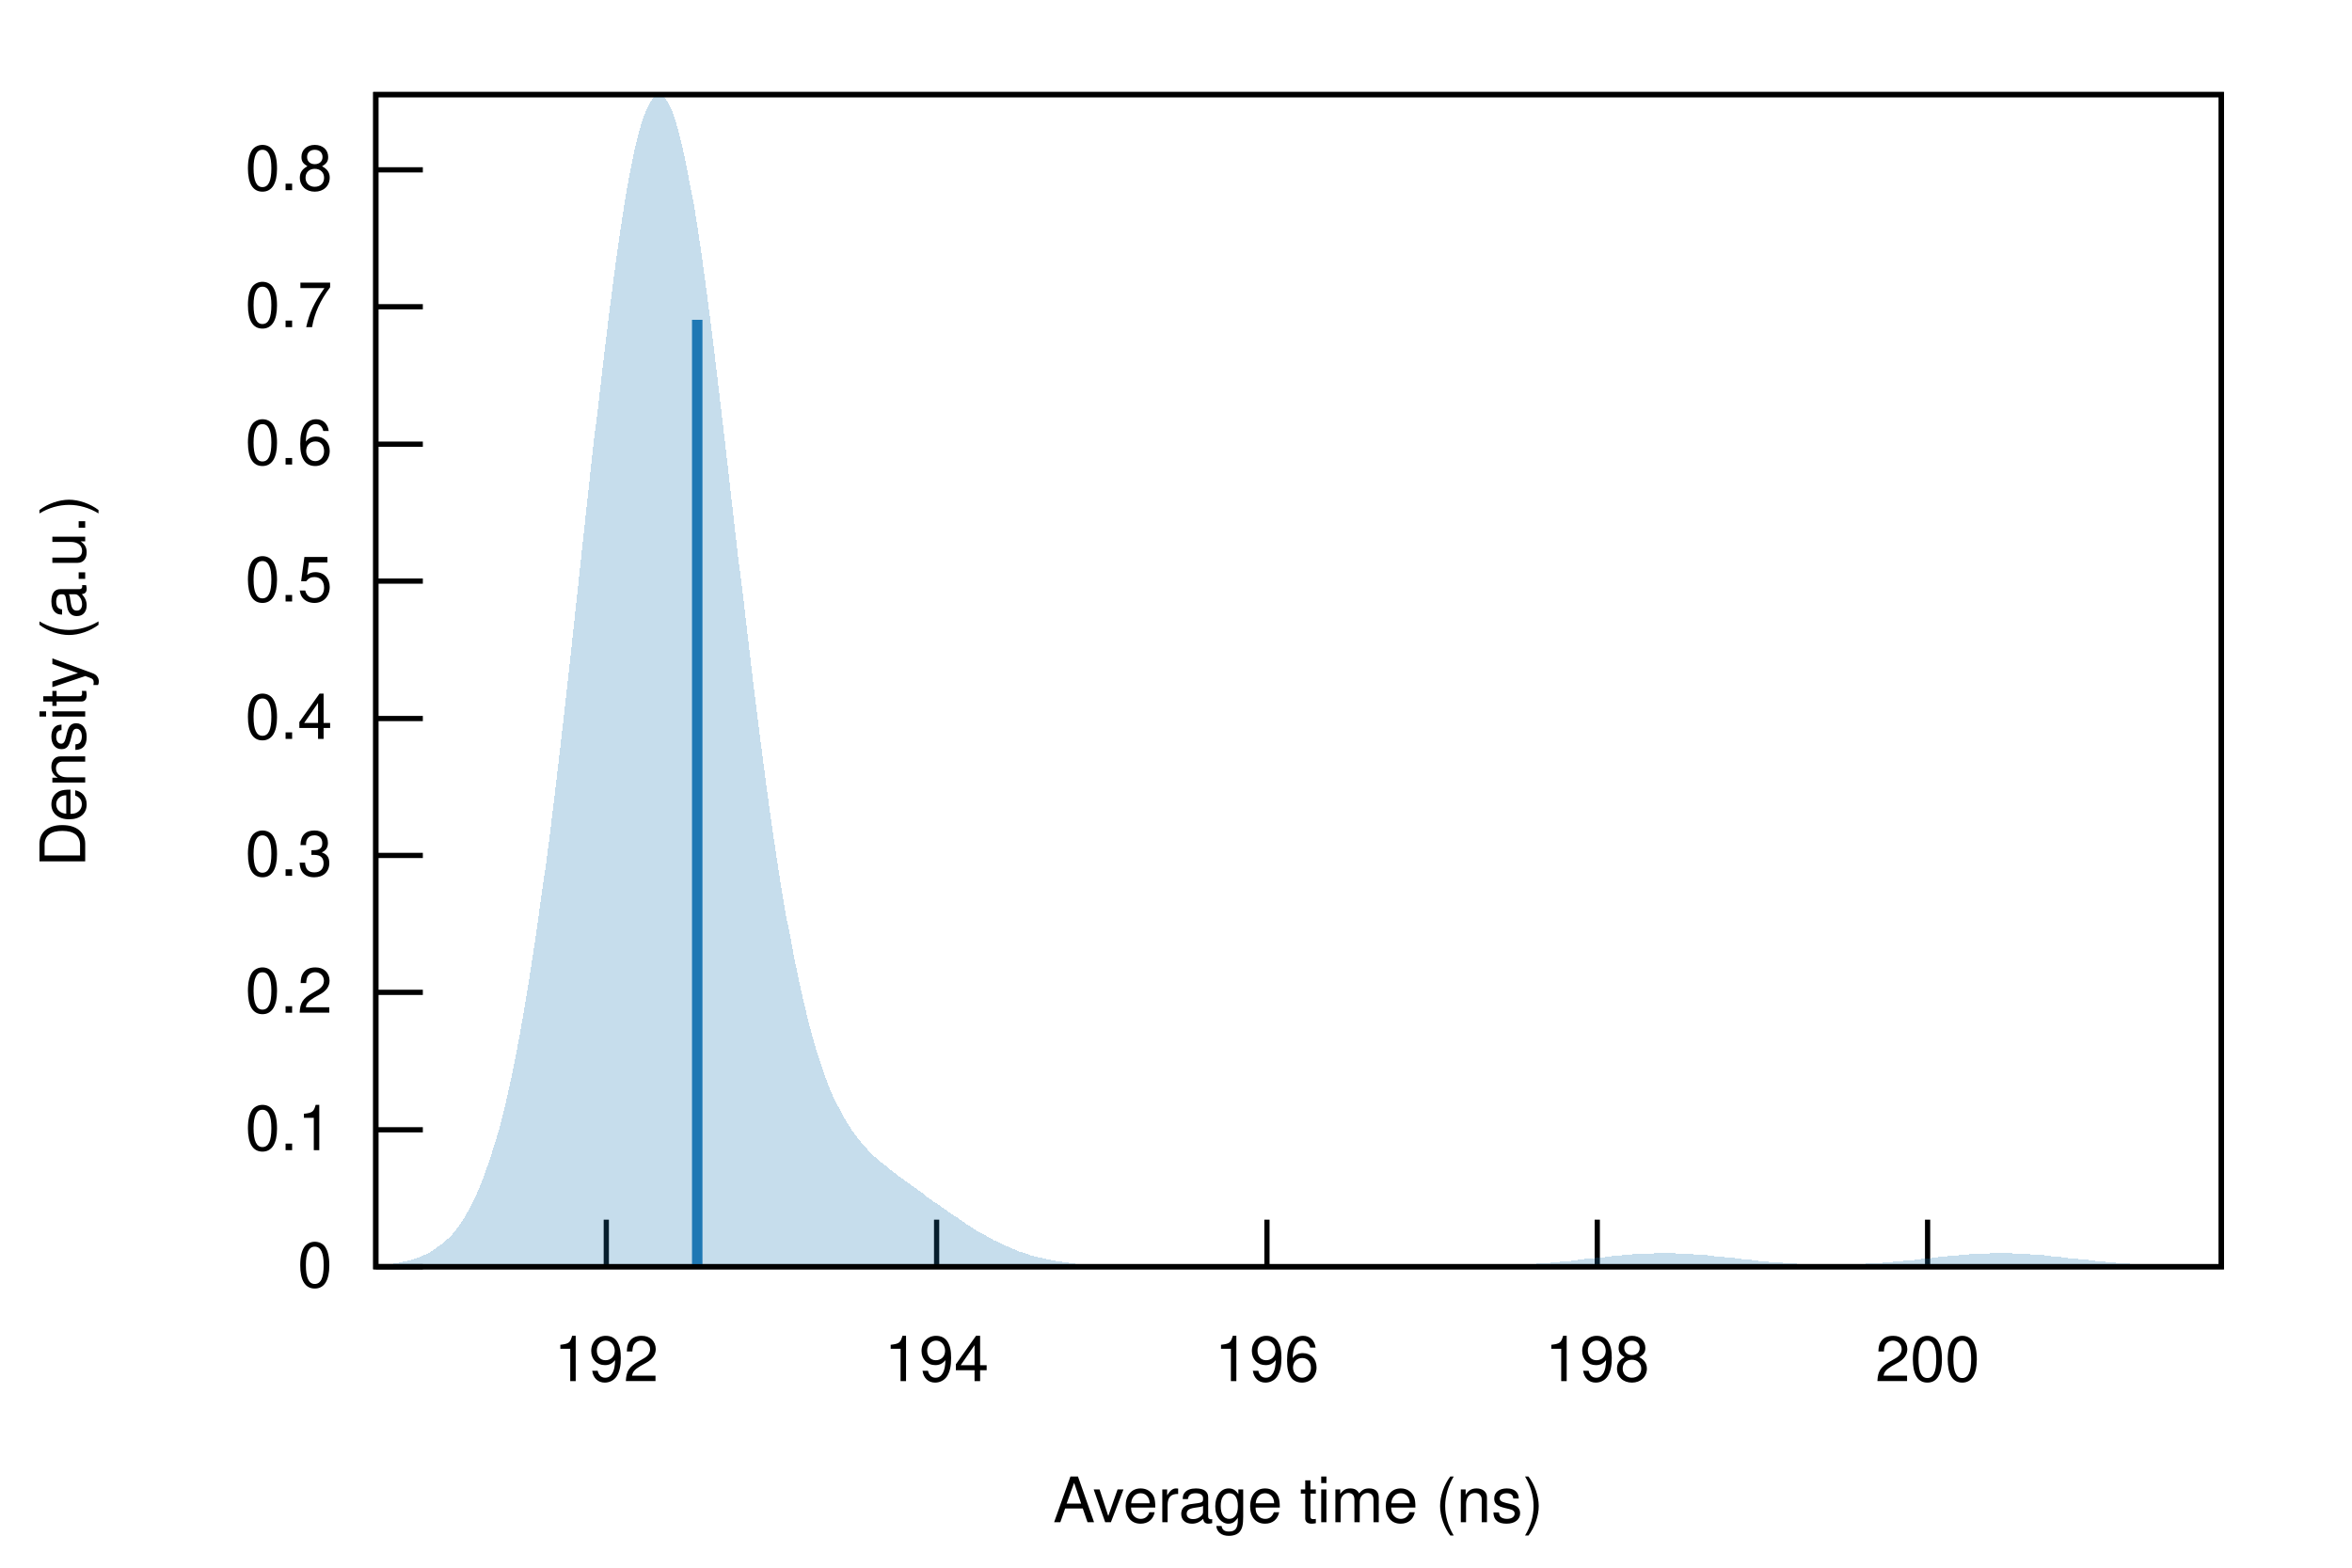
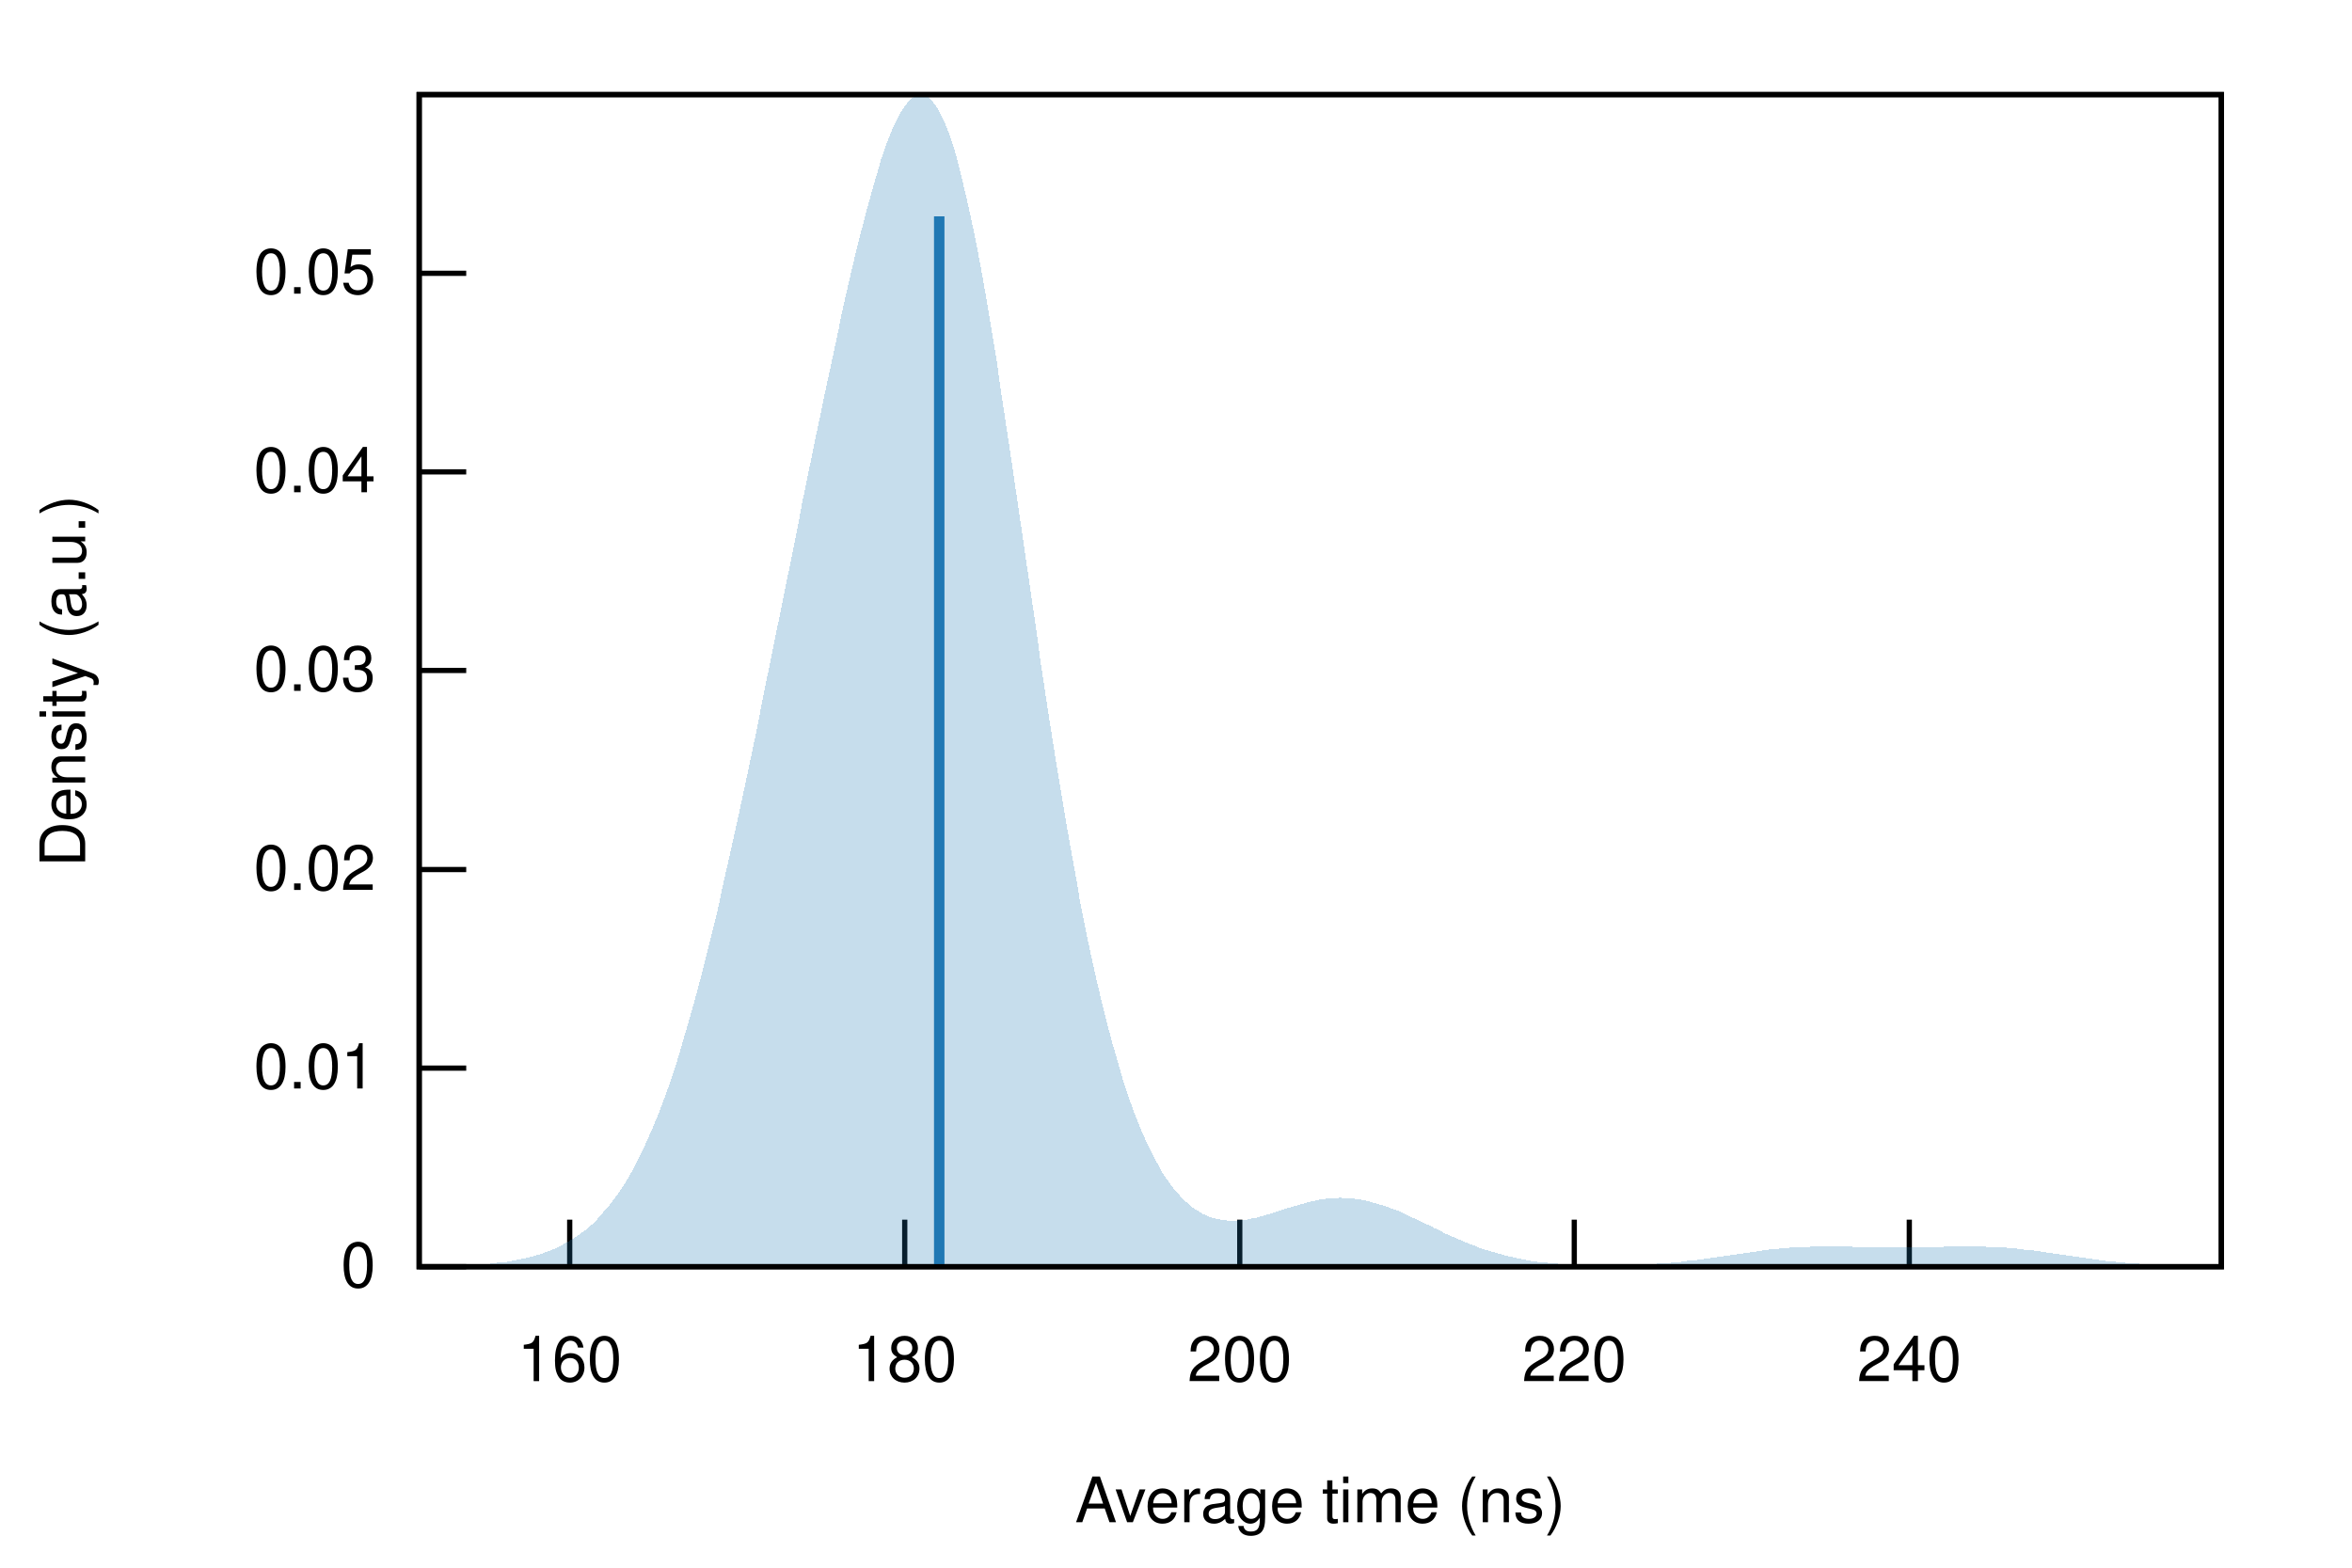
<svg xmlns="http://www.w3.org/2000/svg" xmlns:xlink="http://www.w3.org/1999/xlink" viewBox="0 0 450 300">
  <g id="gnuplot_canvas">
    <rect x="0" y="0" width="450" height="300" fill="none" />
    <defs>
      <circle id="gpDot" r="0.5" stroke-width="0.5" />
      <path id="gpPt0" stroke-width="0.222" stroke="currentColor" d="M-1,0 h2 M0,-1 v2" />
      <path id="gpPt1" stroke-width="0.222" stroke="currentColor" d="M-1,-1 L1,1 M1,-1 L-1,1" />
      <path id="gpPt2" stroke-width="0.222" stroke="currentColor" d="M-1,0 L1,0 M0,-1 L0,1 M-1,-1 L1,1 M-1,1 L1,-1" />
      <rect id="gpPt3" stroke-width="0.222" stroke="currentColor" x="-1" y="-1" width="2" height="2" />
      <rect id="gpPt4" stroke-width="0.222" stroke="currentColor" fill="currentColor" x="-1" y="-1" width="2" height="2" />
      <circle id="gpPt5" stroke-width="0.222" stroke="currentColor" cx="0" cy="0" r="1" />
      <use xlink:href="#gpPt5" id="gpPt6" fill="currentColor" stroke="none" />
      <path id="gpPt7" stroke-width="0.222" stroke="currentColor" d="M0,-1.33 L-1.33,0.67 L1.33,0.67 z" />
      <use xlink:href="#gpPt7" id="gpPt8" fill="currentColor" stroke="none" />
      <use xlink:href="#gpPt7" id="gpPt9" stroke="currentColor" transform="rotate(180)" />
      <use xlink:href="#gpPt9" id="gpPt10" fill="currentColor" stroke="none" />
      <use xlink:href="#gpPt3" id="gpPt11" stroke="currentColor" transform="rotate(45)" />
      <use xlink:href="#gpPt11" id="gpPt12" fill="currentColor" stroke="none" />
      <path id="gpPt13" stroke-width="0.222" stroke="currentColor" d="M0,1.330 L1.265,0.411 L0.782,-1.067 L-0.782,-1.076 L-1.265,0.411 z" />
      <use xlink:href="#gpPt13" id="gpPt14" fill="currentColor" stroke="none" />
      <filter id="textbox" filterUnits="objectBoundingBox" x="0" y="0" height="1" width="1">
        <feFlood flood-color="white" flood-opacity="1" result="bgnd" />
        <feComposite in="SourceGraphic" in2="bgnd" operator="atop" />
      </filter>
      <filter id="greybox" filterUnits="objectBoundingBox" x="0" y="0" height="1" width="1">
        <feFlood flood-color="lightgrey" flood-opacity="1" result="grey" />
        <feComposite in="SourceGraphic" in2="grey" operator="atop" />
      </filter>
    </defs>
    <g fill="none" color="white" stroke="currentColor" stroke-width="1.00" stroke-linecap="butt" stroke-linejoin="miter">
</g>
    <g fill="none" color="black" stroke="currentColor" stroke-width="1.00" stroke-linecap="butt" stroke-linejoin="miter">
-       <path stroke="black" d="M71.9,242.4 L80.9,242.4  " />
-       <g transform="translate(63.6,246.3)" stroke="none" fill="black" font-family="Helvetica" font-size="12.00" text-anchor="end">
+       <path stroke="black" d="M80.2,242.4 L89.2,242.4  " />
+       <g transform="translate(71.9,246.3)" stroke="none" fill="black" font-family="Helvetica" font-size="12.00" text-anchor="end">
        <text>
          <tspan font-family="Helvetica"> 0</tspan>
        </text>
      </g>
    </g>
    <g fill="none" color="black" stroke="currentColor" stroke-width="1.00" stroke-linecap="butt" stroke-linejoin="miter">
-       <path stroke="black" d="M71.9,216.2 L80.9,216.2  " />
-       <g transform="translate(63.6,220.1)" stroke="none" fill="black" font-family="Helvetica" font-size="12.00" text-anchor="end">
+       <path stroke="black" d="M80.2,204.4 L89.2,204.4  " />
+       <g transform="translate(71.9,208.3)" stroke="none" fill="black" font-family="Helvetica" font-size="12.00" text-anchor="end">
        <text>
-           <tspan font-family="Helvetica"> 0.1</tspan>
+           <tspan font-family="Helvetica"> 0.01</tspan>
        </text>
      </g>
    </g>
    <g fill="none" color="black" stroke="currentColor" stroke-width="1.00" stroke-linecap="butt" stroke-linejoin="miter">
-       <path stroke="black" d="M71.9,189.9 L80.9,189.9  " />
-       <g transform="translate(63.6,193.8)" stroke="none" fill="black" font-family="Helvetica" font-size="12.00" text-anchor="end">
+       <path stroke="black" d="M80.2,166.4 L89.2,166.4  " />
+       <g transform="translate(71.9,170.3)" stroke="none" fill="black" font-family="Helvetica" font-size="12.00" text-anchor="end">
        <text>
-           <tspan font-family="Helvetica"> 0.2</tspan>
+           <tspan font-family="Helvetica"> 0.02</tspan>
        </text>
      </g>
    </g>
    <g fill="none" color="black" stroke="currentColor" stroke-width="1.00" stroke-linecap="butt" stroke-linejoin="miter">
-       <path stroke="black" d="M71.9,163.7 L80.9,163.7  " />
-       <g transform="translate(63.6,167.6)" stroke="none" fill="black" font-family="Helvetica" font-size="12.00" text-anchor="end">
+       <path stroke="black" d="M80.2,128.3 L89.2,128.3  " />
+       <g transform="translate(71.9,132.2)" stroke="none" fill="black" font-family="Helvetica" font-size="12.00" text-anchor="end">
        <text>
-           <tspan font-family="Helvetica"> 0.3</tspan>
+           <tspan font-family="Helvetica"> 0.03</tspan>
        </text>
      </g>
    </g>
    <g fill="none" color="black" stroke="currentColor" stroke-width="1.00" stroke-linecap="butt" stroke-linejoin="miter">
-       <path stroke="black" d="M71.9,137.5 L80.9,137.5  " />
-       <g transform="translate(63.6,141.4)" stroke="none" fill="black" font-family="Helvetica" font-size="12.00" text-anchor="end">
+       <path stroke="black" d="M80.2,90.3 L89.2,90.3  " />
+       <g transform="translate(71.9,94.2)" stroke="none" fill="black" font-family="Helvetica" font-size="12.00" text-anchor="end">
        <text>
-           <tspan font-family="Helvetica"> 0.4</tspan>
+           <tspan font-family="Helvetica"> 0.04</tspan>
        </text>
      </g>
    </g>
    <g fill="none" color="black" stroke="currentColor" stroke-width="1.00" stroke-linecap="butt" stroke-linejoin="miter">
-       <path stroke="black" d="M71.9,111.2 L80.9,111.2  " />
-       <g transform="translate(63.6,115.1)" stroke="none" fill="black" font-family="Helvetica" font-size="12.00" text-anchor="end">
+       <path stroke="black" d="M80.2,52.3 L89.2,52.3  " />
+       <g transform="translate(71.9,56.2)" stroke="none" fill="black" font-family="Helvetica" font-size="12.00" text-anchor="end">
        <text>
-           <tspan font-family="Helvetica"> 0.5</tspan>
+           <tspan font-family="Helvetica"> 0.05</tspan>
        </text>
      </g>
    </g>
    <g fill="none" color="black" stroke="currentColor" stroke-width="1.00" stroke-linecap="butt" stroke-linejoin="miter">
-       <path stroke="black" d="M71.9,85.0 L80.9,85.0  " />
-       <g transform="translate(63.6,88.9)" stroke="none" fill="black" font-family="Helvetica" font-size="12.00" text-anchor="end">
+       <path stroke="black" d="M109.0,242.4 L109.0,233.4  " />
+       <g transform="translate(109.0,264.3)" stroke="none" fill="black" font-family="Helvetica" font-size="12.00" text-anchor="middle">
        <text>
-           <tspan font-family="Helvetica"> 0.6</tspan>
+           <tspan font-family="Helvetica"> 160</tspan>
        </text>
      </g>
    </g>
    <g fill="none" color="black" stroke="currentColor" stroke-width="1.00" stroke-linecap="butt" stroke-linejoin="miter">
-       <path stroke="black" d="M71.9,58.7 L80.9,58.7  " />
-       <g transform="translate(63.6,62.6)" stroke="none" fill="black" font-family="Helvetica" font-size="12.00" text-anchor="end">
+       <path stroke="black" d="M173.1,242.4 L173.1,233.4  " />
+       <g transform="translate(173.1,264.3)" stroke="none" fill="black" font-family="Helvetica" font-size="12.00" text-anchor="middle">
        <text>
-           <tspan font-family="Helvetica"> 0.7</tspan>
+           <tspan font-family="Helvetica"> 180</tspan>
        </text>
      </g>
    </g>
    <g fill="none" color="black" stroke="currentColor" stroke-width="1.00" stroke-linecap="butt" stroke-linejoin="miter">
-       <path stroke="black" d="M71.9,32.5 L80.9,32.5  " />
-       <g transform="translate(63.6,36.4)" stroke="none" fill="black" font-family="Helvetica" font-size="12.00" text-anchor="end">
-         <text>
-           <tspan font-family="Helvetica"> 0.8</tspan>
-         </text>
-       </g>
-     </g>
-     <g fill="none" color="black" stroke="currentColor" stroke-width="1.00" stroke-linecap="butt" stroke-linejoin="miter">
-       <path stroke="black" d="M116.0,242.4 L116.0,233.4  " />
-       <g transform="translate(116.0,264.3)" stroke="none" fill="black" font-family="Helvetica" font-size="12.00" text-anchor="middle">
-         <text>
-           <tspan font-family="Helvetica"> 192</tspan>
-         </text>
-       </g>
-     </g>
-     <g fill="none" color="black" stroke="currentColor" stroke-width="1.00" stroke-linecap="butt" stroke-linejoin="miter">
-       <path stroke="black" d="M179.2,242.4 L179.2,233.4  " />
-       <g transform="translate(179.2,264.3)" stroke="none" fill="black" font-family="Helvetica" font-size="12.00" text-anchor="middle">
-         <text>
-           <tspan font-family="Helvetica"> 194</tspan>
-         </text>
-       </g>
-     </g>
-     <g fill="none" color="black" stroke="currentColor" stroke-width="1.00" stroke-linecap="butt" stroke-linejoin="miter">
-       <path stroke="black" d="M242.4,242.4 L242.4,233.4  " />
-       <g transform="translate(242.4,264.3)" stroke="none" fill="black" font-family="Helvetica" font-size="12.00" text-anchor="middle">
-         <text>
-           <tspan font-family="Helvetica"> 196</tspan>
-         </text>
-       </g>
-     </g>
-     <g fill="none" color="black" stroke="currentColor" stroke-width="1.00" stroke-linecap="butt" stroke-linejoin="miter">
-       <path stroke="black" d="M305.6,242.4 L305.6,233.4  " />
-       <g transform="translate(305.6,264.3)" stroke="none" fill="black" font-family="Helvetica" font-size="12.00" text-anchor="middle">
-         <text>
-           <tspan font-family="Helvetica"> 198</tspan>
-         </text>
-       </g>
-     </g>
-     <g fill="none" color="black" stroke="currentColor" stroke-width="1.00" stroke-linecap="butt" stroke-linejoin="miter">
-       <path stroke="black" d="M368.8,242.4 L368.8,233.4  " />
-       <g transform="translate(368.8,264.3)" stroke="none" fill="black" font-family="Helvetica" font-size="12.00" text-anchor="middle">
+       <path stroke="black" d="M237.2,242.4 L237.2,233.4  " />
+       <g transform="translate(237.2,264.3)" stroke="none" fill="black" font-family="Helvetica" font-size="12.00" text-anchor="middle">
        <text>
          <tspan font-family="Helvetica"> 200</tspan>
        </text>
      </g>
    </g>
    <g fill="none" color="black" stroke="currentColor" stroke-width="1.00" stroke-linecap="butt" stroke-linejoin="miter">
+       <path stroke="black" d="M301.2,242.4 L301.2,233.4  " />
+       <g transform="translate(301.2,264.3)" stroke="none" fill="black" font-family="Helvetica" font-size="12.00" text-anchor="middle">
+         <text>
+           <tspan font-family="Helvetica"> 220</tspan>
+         </text>
+       </g>
+     </g>
+     <g fill="none" color="black" stroke="currentColor" stroke-width="1.00" stroke-linecap="butt" stroke-linejoin="miter">
+       <path stroke="black" d="M365.3,242.4 L365.3,233.4  " />
+       <g transform="translate(365.3,264.3)" stroke="none" fill="black" font-family="Helvetica" font-size="12.00" text-anchor="middle">
+         <text>
+           <tspan font-family="Helvetica"> 240</tspan>
+         </text>
+       </g>
+     </g>
+     <g fill="none" color="black" stroke="currentColor" stroke-width="1.00" stroke-linecap="butt" stroke-linejoin="miter">
</g>
    <g fill="none" color="black" stroke="currentColor" stroke-width="1.00" stroke-linecap="butt" stroke-linejoin="miter">
-       <path stroke="black" d="M71.9,18.1 L71.9,242.4 L425.0,242.4 L425.0,18.1 L71.9,18.1 Z  " />
+       <path stroke="black" d="M80.2,18.1 L80.2,242.4 L425.0,242.4 L425.0,18.1 L80.2,18.1 Z  " />
    </g>
    <g fill="none" color="black" stroke="currentColor" stroke-width="1.00" stroke-linecap="butt" stroke-linejoin="miter">
      <g transform="translate(16.3,130.3) rotate(270)" stroke="none" fill="black" font-family="Helvetica" font-size="12.00" text-anchor="middle">
        <text>
          <tspan font-family="Helvetica">Density (a.u.)</tspan>
        </text>
      </g>
    </g>
    <g fill="none" color="black" stroke="currentColor" stroke-width="1.00" stroke-linecap="butt" stroke-linejoin="miter">
-       <g transform="translate(248.4,291.3)" stroke="none" fill="black" font-family="Helvetica" font-size="12.00" text-anchor="middle">
+       <g transform="translate(252.6,291.3)" stroke="none" fill="black" font-family="Helvetica" font-size="12.00" text-anchor="middle">
        <text>
          <tspan font-family="Helvetica">Average time (ns)</tspan>
        </text>
      </g>
    </g>
    <g fill="none" color="black" stroke="currentColor" stroke-width="1.00" stroke-linecap="butt" stroke-linejoin="miter">
</g>
    <g id="gnuplot_plot_1">
      <g fill="none" color="black" stroke="currentColor" stroke-width="1.00" stroke-linecap="butt" stroke-linejoin="miter">
        <g stroke="none" shape-rendering="crispEdges">
-           <polygon fill="rgb( 31, 120, 180)" fill-opacity="0.25" points="71.9,242.1 72.6,242.1 73.3,242.0 74.0,241.9 74.7,241.9 75.4,241.8 76.1,241.7 76.9,241.5 77.6,241.4 78.3,241.2 79.0,241.0 79.7,240.8 80.4,240.5 81.1,240.2 81.8,239.9 82.5,239.5 83.2,239.0 83.9,238.5 84.6,238.0 85.3,237.4 86.1,236.7 86.8,235.9 87.5,235.0 88.2,234.0 88.9,232.9 89.6,231.7 90.3,230.4 91.0,228.9 91.7,227.3 92.4,225.6 93.1,223.6 93.8,221.6 94.5,219.3 95.3,216.8 96.0,214.2 96.7,211.3 97.4,208.2 98.1,205.0 98.8,201.4 99.5,197.7 100.2,193.7 100.9,189.5 101.6,185.1 102.3,180.5 103.0,175.6 103.7,170.5 104.5,165.2 105.2,159.7 105.9,154.0 106.6,148.1 107.3,142.1 108.0,136.0 108.7,129.7 109.4,123.3 110.1,116.8 110.8,110.3 111.5,103.8 112.2,97.3 112.9,90.9 113.6,84.5 114.4,78.2 115.1,72.1 115.8,66.1 116.5,60.4 117.2,54.9 117.9,49.6 118.6,44.7 119.3,40.1 120.0,35.9 120.7,32.1 121.4,28.7 122.1,25.8 122.8,23.3 123.6,21.2 124.3,19.7 125.0,18.7 125.7,18.1 126.4,18.1 127.1,18.6 127.8,19.6 128.5,21.0 129.2,23.0 129.9,25.4 130.6,28.3 131.3,31.6 132.0,35.3 132.8,39.4 133.5,43.8 134.2,48.5 134.9,53.6 135.6,58.9 136.3,64.4 137.0,70.1 137.7,76.0 138.4,82.0 139.1,88.0 139.8,94.2 140.5,100.3 141.2,106.5 142.0,112.6 142.7,118.6 143.4,124.6 144.1,130.5 144.8,136.2 145.5,141.7 146.2,147.1 146.9,152.4 147.6,157.4 148.3,162.2 149.0,166.8 149.7,171.2 150.4,175.3 151.2,179.2 151.9,183.0 152.6,186.4 153.3,189.7 154.0,192.7 154.7,195.6 155.4,198.2 156.1,200.7 156.8,202.9 157.5,205.0 158.2,206.9 158.9,208.7 159.6,210.3 160.4,211.8 161.1,213.1 161.8,214.4 162.5,215.5 163.2,216.6 163.9,217.5 164.6,218.4 165.3,219.2 166.0,220.0 166.7,220.7 167.4,221.4 168.1,222.0 168.8,222.6 169.6,223.2 170.3,223.8 171.0,224.3 171.7,224.9 172.4,225.4 173.1,225.9 173.8,226.4 174.5,226.9 175.2,227.4 175.9,227.9 176.6,228.4 177.3,229.0 178.0,229.5 178.7,230.0 179.5,230.5 180.2,231.0 180.9,231.5 181.6,232.0 182.3,232.5 183.0,232.9 183.7,233.4 184.4,233.9 185.1,234.4 185.8,234.8 186.5,235.3 187.2,235.7 187.9,236.1 188.7,236.5 189.4,236.9 190.1,237.3 190.8,237.6 191.5,238.0 192.2,238.3 192.9,238.6 193.6,238.9 194.3,239.2 195.0,239.5 195.7,239.7 196.4,239.9 197.1,240.2 197.9,240.4 198.6,240.6 199.3,240.7 200.0,240.9 200.7,241.0 201.4,241.2 202.1,241.3 202.8,241.4 203.5,241.5 204.2,241.6 204.9,241.7 205.6,241.8 206.3,241.9 207.1,241.9 207.8,242.0 208.5,242.0 209.2,242.1 209.9,242.1 210.6,242.2 211.3,242.2 212.0,242.2 212.7,242.2 213.4,242.3 214.1,242.3 214.8,242.3 215.5,242.3 216.3,242.3 217.0,242.3 217.7,242.3 218.4,242.4 219.1,242.4 219.8,242.4 220.5,242.4 221.2,242.4 221.9,242.4 222.6,242.4 223.3,242.4 224.0,242.4 224.7,242.4 225.5,242.4 226.2,242.4 226.9,242.4 227.6,242.4 228.3,242.4 229.0,242.4 229.7,242.4 230.4,242.4 231.1,242.4 231.8,242.4 232.5,242.4 233.2,242.4 233.9,242.4 234.7,242.4 235.4,242.4 236.1,242.4 236.8,242.4 237.5,242.4 238.2,242.4 238.9,242.4 239.6,242.4 240.3,242.4 241.0,242.4 241.7,242.4 242.4,242.4 243.1,242.4 243.9,242.4 244.6,242.4 245.3,242.4 246.0,242.4 246.7,242.4 247.4,242.4 248.1,242.4 248.8,242.4 249.5,242.4 250.2,242.4 250.9,242.4 251.6,242.4 252.3,242.4 253.0,242.4 253.8,242.4 254.5,242.4 255.2,242.4 255.9,242.4 256.6,242.4 257.3,242.4 258.0,242.4 258.7,242.4 259.4,242.4 260.1,242.4 260.8,242.4 261.5,242.4 262.2,242.4 263.0,242.4 263.7,242.4 264.4,242.4 265.1,242.4 265.8,242.4 266.5,242.4 267.2,242.4 267.9,242.4 268.6,242.4 269.3,242.4 270.0,242.4 270.7,242.4 271.4,242.4 272.2,242.4 272.9,242.4 273.6,242.4 274.3,242.4 275.0,242.4 275.7,242.4 276.4,242.4 277.1,242.4 277.8,242.4 278.5,242.4 279.2,242.3 279.9,242.3 280.6,242.3 281.4,242.3 282.1,242.3 282.8,242.3 283.5,242.3 284.2,242.3 284.9,242.2 285.6,242.2 286.3,242.2 287.0,242.2 287.7,242.2 288.4,242.1 289.1,242.1 289.8,242.1 290.6,242.0 291.3,242.0 292.0,242.0 292.7,241.9 293.4,241.9 294.1,241.8 294.8,241.8 295.5,241.7 296.2,241.7 296.9,241.6 297.6,241.5 298.3,241.5 299.0,241.4 299.8,241.3 300.5,241.3 301.2,241.2 301.9,241.1 302.6,241.0 303.3,240.9 304.0,240.9 304.7,240.8 305.4,240.7 306.1,240.6 306.8,240.6 307.5,240.5 308.2,240.4 309.0,240.3 309.7,240.3 310.4,240.2 311.1,240.1 311.8,240.1 312.5,240.0 313.2,240.0 313.9,240.0 314.6,239.9 315.3,239.9 316.0,239.9 316.7,239.8 317.4,239.8 318.2,239.8 318.9,239.8 319.6,239.8 320.3,239.8 321.0,239.9 321.7,239.9 322.4,239.9 323.1,240.0 323.8,240.0 324.5,240.1 325.2,240.1 325.9,240.2 326.6,240.2 327.3,240.3 328.1,240.4 328.8,240.4 329.5,240.5 330.2,240.6 330.9,240.7 331.6,240.7 332.3,240.8 333.0,240.9 333.7,241.0 334.4,241.0 335.1,241.1 335.8,241.2 336.5,241.3 337.3,241.3 338.0,241.4 338.7,241.5 339.4,241.5 340.1,241.6 340.8,241.6 341.5,241.7 342.2,241.7 342.9,241.8 343.6,241.8 344.3,241.9 345.0,241.9 345.7,241.9 346.5,241.9 347.2,242.0 347.9,242.0 348.6,242.0 349.3,242.0 350.0,242.0 350.7,242.0 351.4,242.0 352.1,242.0 352.8,242.0 353.5,242.0 354.2,242.0 354.9,241.9 355.7,241.9 356.4,241.9 357.1,241.8 357.8,241.8 358.5,241.8 359.2,241.7 359.9,241.7 360.6,241.6 361.3,241.6 362.0,241.5 362.7,241.4 363.4,241.4 364.1,241.3 364.9,241.2 365.6,241.2 366.3,241.1 367.0,241.0 367.7,240.9 368.4,240.8 369.1,240.8 369.8,240.7 370.5,240.6 371.2,240.5 371.9,240.5 372.6,240.4 373.3,240.3 374.1,240.3 374.8,240.2 375.5,240.1 376.2,240.1 376.9,240.0 377.6,240.0 378.3,239.9 379.0,239.9 379.7,239.9 380.4,239.9 381.1,239.8 381.8,239.8 382.5,239.8 383.3,239.8 384.0,239.8 384.7,239.8 385.4,239.9 386.1,239.9 386.8,239.9 387.5,240.0 388.2,240.0 388.9,240.1 389.6,240.1 390.3,240.2 391.0,240.2 391.7,240.3 392.4,240.4 393.2,240.4 393.9,240.5 394.6,240.6 395.3,240.7 396.0,240.8 396.7,240.8 397.4,240.9 398.1,241.0 398.8,241.1 399.5,241.1 400.2,241.2 400.9,241.3 401.6,241.4 402.4,241.4 403.1,241.5 403.8,241.6 404.5,241.6 405.2,241.7 405.9,241.7 406.6,241.8 407.3,241.8 408.0,241.9 408.7,241.9 409.4,242.0 410.1,242.0 410.8,242.0 411.6,242.1 412.3,242.1 413.0,242.1 413.7,242.2 414.4,242.2 415.1,242.2 415.8,242.2 416.5,242.3 417.2,242.3 417.9,242.3 418.6,242.3 419.3,242.3 420.0,242.3 420.8,242.3 421.5,242.3 422.2,242.3 422.9,242.4 423.6,242.4 424.3,242.4 425.0,242.4 425.0,242.4 424.3,242.4 423.6,242.4 422.9,242.4 422.2,242.4 421.5,242.4 420.8,242.4 420.0,242.4 419.3,242.4 418.6,242.4 417.9,242.4 417.2,242.4 416.5,242.4 415.8,242.4 415.1,242.4 414.4,242.4 413.7,242.4 413.0,242.4 412.3,242.4 411.6,242.4 410.8,242.4 410.1,242.4 409.4,242.4 408.7,242.4 408.0,242.4 407.3,242.4 406.6,242.4 405.9,242.4 405.2,242.4 404.5,242.4 403.8,242.4 403.1,242.4 402.4,242.4 401.6,242.4 400.9,242.4 400.2,242.4 399.5,242.4 398.8,242.4 398.1,242.4 397.4,242.4 396.7,242.4 396.0,242.4 395.3,242.4 394.6,242.4 393.9,242.4 393.2,242.4 392.4,242.4 391.7,242.4 391.0,242.4 390.3,242.4 389.6,242.4 388.9,242.4 388.2,242.4 387.5,242.4 386.8,242.4 386.1,242.4 385.4,242.4 384.7,242.4 384.0,242.4 383.3,242.4 382.5,242.4 381.8,242.4 381.1,242.4 380.4,242.4 379.7,242.4 379.0,242.4 378.3,242.4 377.6,242.4 376.9,242.4 376.2,242.4 375.5,242.4 374.8,242.4 374.1,242.4 373.3,242.4 372.6,242.4 371.9,242.4 371.2,242.4 370.5,242.4 369.8,242.4 369.1,242.4 368.4,242.4 367.7,242.4 367.0,242.4 366.3,242.4 365.6,242.4 364.9,242.4 364.1,242.4 363.4,242.4 362.7,242.4 362.0,242.4 361.3,242.4 360.6,242.4 359.9,242.4 359.2,242.4 358.5,242.4 357.8,242.4 357.1,242.4 356.4,242.4 355.7,242.4 354.9,242.4 354.2,242.4 353.5,242.4 352.8,242.4 352.1,242.4 351.4,242.4 350.7,242.4 350.0,242.4 349.3,242.4 348.6,242.4 347.9,242.4 347.2,242.4 346.5,242.4 345.7,242.4 345.0,242.4 344.3,242.4 343.6,242.4 342.9,242.4 342.2,242.4 341.5,242.4 340.8,242.4 340.1,242.4 339.4,242.4 338.7,242.4 338.0,242.4 337.3,242.4 336.5,242.4 335.8,242.4 335.1,242.4 334.4,242.4 333.7,242.4 333.0,242.4 332.3,242.4 331.6,242.4 330.9,242.4 330.2,242.4 329.5,242.4 328.8,242.4 328.1,242.4 327.3,242.4 326.6,242.4 325.9,242.4 325.2,242.4 324.5,242.4 323.8,242.4 323.1,242.4 322.4,242.4 321.7,242.4 321.0,242.4 320.3,242.4 319.6,242.4 318.9,242.4 318.2,242.4 317.4,242.4 316.7,242.4 316.0,242.4 315.3,242.4 314.6,242.4 313.9,242.4 313.2,242.4 312.5,242.4 311.8,242.4 311.1,242.4 310.4,242.4 309.7,242.4 309.0,242.4 308.2,242.4 307.5,242.4 306.8,242.4 306.1,242.4 305.4,242.4 304.7,242.4 304.0,242.4 303.3,242.4 302.6,242.4 301.9,242.4 301.2,242.4 300.5,242.4 299.8,242.4 299.0,242.4 298.3,242.4 297.6,242.4 296.9,242.4 296.2,242.4 295.5,242.4 294.8,242.4 294.1,242.4 293.4,242.4 292.7,242.4 292.0,242.4 291.3,242.4 290.6,242.4 289.8,242.4 289.1,242.4 288.4,242.4 287.7,242.4 287.0,242.4 286.3,242.4 285.6,242.4 284.9,242.4 284.2,242.4 283.5,242.4 282.8,242.4 282.1,242.4 281.4,242.4 280.6,242.4 279.9,242.4 279.2,242.4 278.5,242.4 277.8,242.4 277.1,242.4 276.4,242.4 275.7,242.4 275.0,242.4 274.3,242.4 273.6,242.4 272.9,242.4 272.2,242.4 271.4,242.4 270.7,242.4 270.0,242.4 269.3,242.4 268.6,242.4 267.9,242.4 267.2,242.4 266.5,242.4 265.8,242.4 265.1,242.4 264.4,242.4 263.7,242.4 263.0,242.4 262.2,242.4 261.5,242.4 260.8,242.4 260.1,242.4 259.4,242.4 258.7,242.4 258.0,242.4 257.3,242.4 256.6,242.4 255.9,242.4 255.2,242.4 254.5,242.4 253.8,242.4 253.0,242.4 252.3,242.4 251.6,242.4 250.9,242.4 250.2,242.4 249.5,242.4 248.8,242.4 248.1,242.4 247.4,242.4 246.7,242.4 246.0,242.4 245.3,242.4 244.6,242.4 243.9,242.4 243.1,242.4 242.4,242.4 241.7,242.4 241.0,242.4 240.3,242.4 239.6,242.4 238.9,242.4 238.2,242.4 237.5,242.4 236.8,242.4 236.1,242.4 235.4,242.4 234.7,242.4 233.9,242.4 233.2,242.4 232.5,242.4 231.8,242.4 231.1,242.4 230.4,242.4 229.7,242.4 229.0,242.4 228.3,242.4 227.6,242.4 226.9,242.4 226.2,242.4 225.5,242.4 224.7,242.4 224.0,242.4 223.3,242.4 222.6,242.4 221.9,242.4 221.2,242.4 220.5,242.4 219.8,242.4 219.1,242.4 218.4,242.4 217.7,242.4 217.0,242.4 216.3,242.4 215.5,242.4 214.8,242.4 214.1,242.4 213.4,242.4 212.7,242.4 212.0,242.4 211.3,242.4 210.6,242.4 209.9,242.4 209.2,242.4 208.5,242.4 207.8,242.4 207.1,242.4 206.3,242.4 205.6,242.4 204.9,242.4 204.2,242.4 203.5,242.4 202.8,242.4 202.1,242.4 201.4,242.4 200.7,242.4 200.0,242.4 199.3,242.4 198.6,242.4 197.9,242.4 197.1,242.4 196.4,242.4 195.7,242.4 195.0,242.4 194.3,242.4 193.6,242.4 192.9,242.4 192.2,242.4 191.5,242.4 190.8,242.4 190.1,242.4 189.4,242.4 188.7,242.4 187.9,242.4 187.2,242.4 186.5,242.4 185.8,242.4 185.1,242.4 184.4,242.4 183.7,242.4 183.0,242.4 182.3,242.4 181.6,242.4 180.9,242.4 180.2,242.4 179.5,242.4 178.7,242.4 178.0,242.4 177.3,242.4 176.6,242.4 175.9,242.4 175.2,242.4 174.5,242.4 173.8,242.4 173.1,242.4 172.4,242.4 171.7,242.4 171.0,242.4 170.3,242.4 169.6,242.4 168.8,242.4 168.1,242.4 167.4,242.4 166.7,242.4 166.0,242.4 165.3,242.4 164.6,242.4 163.9,242.4 163.2,242.4 162.5,242.4 161.8,242.4 161.1,242.4 160.4,242.4 159.6,242.4 158.9,242.4 158.2,242.4 157.5,242.4 156.8,242.4 156.1,242.4 155.4,242.4 154.7,242.4 154.0,242.4 153.3,242.4 152.6,242.4 151.9,242.4 151.2,242.4 150.4,242.4 149.7,242.4 149.0,242.4 148.3,242.4 147.6,242.4 146.9,242.4 146.2,242.4 145.5,242.4 144.8,242.4 144.1,242.4 143.4,242.4 142.7,242.4 142.0,242.4 141.2,242.4 140.5,242.4 139.8,242.4 139.1,242.4 138.4,242.4 137.7,242.4 137.0,242.4 136.3,242.4 135.6,242.4 134.9,242.4 134.2,242.4 133.5,242.4 132.8,242.4 132.0,242.4 131.3,242.4 130.6,242.4 129.9,242.4 129.2,242.4 128.5,242.4 127.8,242.4 127.1,242.4 126.4,242.4 125.7,242.4 125.0,242.4 124.3,242.4 123.6,242.4 122.8,242.4 122.1,242.4 121.4,242.4 120.7,242.4 120.0,242.4 119.3,242.4 118.6,242.4 117.9,242.4 117.2,242.4 116.5,242.4 115.8,242.4 115.1,242.4 114.4,242.4 113.6,242.4 112.9,242.4 112.2,242.4 111.5,242.4 110.8,242.4 110.1,242.4 109.4,242.4 108.7,242.4 108.0,242.4 107.3,242.4 106.6,242.4 105.9,242.4 105.2,242.4 104.5,242.4 103.7,242.4 103.0,242.4 102.3,242.4 101.6,242.4 100.9,242.4 100.2,242.4 99.5,242.4 98.8,242.4 98.1,242.4 97.4,242.4 96.7,242.4 96.0,242.4 95.3,242.4 94.5,242.4 93.8,242.4 93.1,242.4 92.4,242.4 91.7,242.4 91.0,242.4 90.3,242.4 89.6,242.4 88.9,242.4 88.2,242.4 87.5,242.4 86.8,242.4 86.1,242.4 85.3,242.4 84.6,242.4 83.9,242.4 83.2,242.4 82.5,242.4 81.8,242.4 81.1,242.4 80.4,242.4 79.7,242.4 79.0,242.4 78.3,242.4 77.6,242.4 76.9,242.4 76.1,242.4 75.4,242.4 74.7,242.4 74.0,242.4 73.3,242.4 72.6,242.4 71.9,242.4 " />
+           <polygon fill="rgb( 31, 120, 180)" fill-opacity="0.25" points="80.2,242.4 80.9,242.3 81.6,242.3 82.3,242.3 83.0,242.3 83.7,242.3 84.3,242.3 85.0,242.3 85.7,242.3 86.4,242.2 87.1,242.2 87.8,242.2 88.5,242.2 89.2,242.1 89.9,242.1 90.6,242.1 91.3,242.0 91.9,242.0 92.6,241.9 93.3,241.9 94.0,241.8 94.7,241.7 95.4,241.6 96.1,241.6 96.8,241.5 97.5,241.4 98.2,241.2 98.9,241.1 99.5,241.0 100.2,240.8 100.9,240.7 101.6,240.5 102.3,240.3 103.0,240.1 103.7,239.9 104.4,239.6 105.1,239.4 105.8,239.1 106.5,238.8 107.1,238.5 107.8,238.1 108.5,237.7 109.2,237.3 109.9,236.9 110.6,236.4 111.3,235.9 112.0,235.4 112.7,234.8 113.4,234.2 114.1,233.5 114.7,232.8 115.4,232.0 116.1,231.2 116.8,230.4 117.5,229.4 118.2,228.5 118.9,227.5 119.6,226.4 120.3,225.2 121.0,224.0 121.7,222.7 122.3,221.4 123.0,220.0 123.7,218.5 124.4,216.9 125.1,215.3 125.8,213.6 126.5,211.8 127.2,209.9 127.9,208.0 128.6,205.9 129.3,203.8 130.0,201.6 130.6,199.4 131.3,197.1 132.0,194.6 132.7,192.2 133.4,189.6 134.1,187.0 134.8,184.3 135.5,181.5 136.2,178.7 136.9,175.8 137.6,172.9 138.2,169.9 138.9,166.8 139.6,163.7 140.3,160.6 141.0,157.4 141.7,154.2 142.4,150.9 143.1,147.7 143.8,144.3 144.5,141.0 145.2,137.6 145.8,134.3 146.5,130.9 147.2,127.5 147.9,124.0 148.6,120.6 149.3,117.2 150.0,113.8 150.7,110.3 151.4,106.9 152.1,103.5 152.8,100.0 153.4,96.6 154.1,93.2 154.8,89.8 155.5,86.4 156.2,83.0 156.9,79.7 157.6,76.3 158.3,73.0 159.0,69.8 159.7,66.5 160.4,63.3 161.0,60.2 161.7,57.1 162.4,54.0 163.1,51.0 163.8,48.1 164.5,45.3 165.2,42.6 165.9,39.9 166.6,37.4 167.3,34.9 168.0,32.6 168.6,30.4 169.3,28.4 170.0,26.5 170.7,24.8 171.4,23.3 172.1,21.9 172.8,20.8 173.5,19.8 174.2,19.0 174.9,18.5 175.6,18.2 176.2,18.1 176.9,18.3 177.6,18.6 178.3,19.3 179.0,20.2 179.7,21.3 180.4,22.7 181.1,24.3 181.8,26.2 182.5,28.3 183.2,30.7 183.8,33.2 184.5,36.1 185.2,39.1 185.9,42.3 186.6,45.7 187.3,49.3 188.0,53.1 188.7,57.1 189.4,61.2 190.1,65.4 190.8,69.7 191.4,74.2 192.1,78.7 192.8,83.4 193.5,88.0 194.2,92.8 194.9,97.5 195.6,102.3 196.3,107.1 197.0,111.9 197.7,116.7 198.4,121.4 199.0,126.1 199.7,130.7 200.4,135.3 201.1,139.8 201.8,144.2 202.5,148.5 203.2,152.7 203.9,156.9 204.6,160.9 205.3,164.8 206.0,168.6 206.6,172.3 207.3,175.8 208.0,179.3 208.7,182.6 209.4,185.8 210.1,188.8 210.8,191.8 211.5,194.6 212.2,197.3 212.9,199.9 213.6,202.3 214.3,204.7 214.9,206.9 215.6,209.0 216.3,211.0 217.0,212.9 217.7,214.7 218.4,216.4 219.1,218.0 219.8,219.5 220.5,220.9 221.2,222.2 221.9,223.4 222.5,224.6 223.2,225.6 223.9,226.6 224.6,227.5 225.3,228.3 226.0,229.1 226.7,229.8 227.4,230.4 228.1,231.0 228.8,231.5 229.5,231.9 230.1,232.3 230.8,232.6 231.5,232.9 232.2,233.1 232.9,233.3 233.6,233.4 234.3,233.5 235.0,233.6 235.7,233.6 236.4,233.6 237.1,233.5 237.7,233.5 238.4,233.4 239.1,233.3 239.8,233.1 240.5,233.0 241.2,232.8 241.9,232.6 242.6,232.4 243.3,232.2 244.0,232.0 244.7,231.7 245.3,231.5 246.0,231.3 246.7,231.1 247.4,230.9 248.1,230.7 248.8,230.5 249.5,230.3 250.2,230.1 250.9,229.9 251.6,229.8 252.3,229.6 252.9,229.5 253.6,229.4 254.3,229.4 255.0,229.3 255.7,229.3 256.4,229.2 257.1,229.3 257.8,229.3 258.5,229.3 259.2,229.4 259.9,229.5 260.5,229.6 261.2,229.7 261.9,229.9 262.6,230.1 263.3,230.3 264.0,230.5 264.7,230.7 265.4,230.9 266.1,231.2 266.8,231.5 267.5,231.7 268.1,232.0 268.8,232.3 269.5,232.7 270.2,233.0 270.9,233.3 271.6,233.6 272.3,234.0 273.0,234.3 273.7,234.6 274.4,235.0 275.1,235.3 275.7,235.6 276.4,236.0 277.1,236.3 277.8,236.6 278.5,236.9 279.2,237.2 279.9,237.5 280.6,237.8 281.3,238.1 282.0,238.3 282.7,238.6 283.3,238.9 284.0,239.1 284.7,239.3 285.4,239.5 286.1,239.7 286.8,239.9 287.5,240.1 288.2,240.3 288.9,240.5 289.6,240.6 290.3,240.8 290.9,240.9 291.6,241.0 292.3,241.2 293.0,241.3 293.7,241.4 294.4,241.5 295.1,241.6 295.8,241.6 296.5,241.7 297.2,241.8 297.9,241.8 298.6,241.9 299.2,241.9 299.9,242.0 300.6,242.0 301.3,242.1 302.0,242.1 302.7,242.1 303.4,242.1 304.1,242.1 304.8,242.2 305.5,242.2 306.2,242.2 306.8,242.2 307.5,242.2 308.2,242.2 308.9,242.2 309.6,242.2 310.3,242.1 311.0,242.1 311.7,242.1 312.4,242.1 313.1,242.1 313.8,242.0 314.4,242.0 315.1,242.0 315.8,241.9 316.5,241.9 317.2,241.8 317.9,241.8 318.6,241.7 319.3,241.7 320.0,241.6 320.7,241.5 321.4,241.5 322.0,241.4 322.7,241.3 323.4,241.2 324.1,241.2 324.8,241.1 325.5,241.0 326.2,240.9 326.9,240.8 327.6,240.7 328.3,240.6 329.0,240.5 329.6,240.4 330.3,240.3 331.0,240.2 331.7,240.1 332.4,240.0 333.1,239.9 333.8,239.8 334.5,239.7 335.2,239.6 335.9,239.5 336.6,239.4 337.2,239.3 337.9,239.2 338.6,239.1 339.3,239.1 340.0,239.0 340.7,238.9 341.4,238.9 342.1,238.8 342.8,238.7 343.5,238.7 344.2,238.6 344.8,238.6 345.5,238.6 346.2,238.6 346.9,238.5 347.6,238.5 348.3,238.5 349.0,238.5 349.7,238.5 350.4,238.5 351.1,238.5 351.8,238.5 352.4,238.5 353.1,238.5 353.8,238.5 354.5,238.6 355.2,238.6 355.9,238.6 356.6,238.6 357.3,238.6 358.0,238.7 358.7,238.7 359.4,238.7 360.0,238.7 360.7,238.7 361.4,238.7 362.1,238.7 362.8,238.7 363.5,238.7 364.2,238.7 364.9,238.7 365.6,238.7 366.3,238.7 367.0,238.7 367.6,238.7 368.3,238.6 369.0,238.6 369.7,238.6 370.4,238.6 371.1,238.6 371.8,238.6 372.5,238.5 373.2,238.5 373.9,238.5 374.6,238.5 375.2,238.5 375.9,238.5 376.6,238.5 377.3,238.5 378.0,238.5 378.7,238.5 379.4,238.5 380.1,238.6 380.8,238.6 381.5,238.6 382.2,238.7 382.9,238.7 383.5,238.7 384.2,238.8 384.9,238.9 385.6,238.9 386.3,239.0 387.0,239.1 387.7,239.2 388.4,239.2 389.1,239.3 389.8,239.4 390.5,239.5 391.1,239.6 391.8,239.7 392.5,239.8 393.2,239.9 393.9,240.0 394.6,240.1 395.3,240.2 396.0,240.3 396.7,240.4 397.4,240.5 398.1,240.6 398.7,240.7 399.4,240.8 400.1,240.9 400.8,241.0 401.5,241.1 402.2,241.2 402.9,241.3 403.6,241.3 404.3,241.4 405.0,241.5 405.7,241.6 406.3,241.6 407.0,241.7 407.7,241.7 408.4,241.8 409.1,241.8 409.8,241.9 410.5,241.9 411.2,242.0 411.9,242.0 412.6,242.1 413.3,242.1 413.9,242.1 414.6,242.1 415.3,242.2 416.0,242.2 416.7,242.2 417.4,242.2 418.1,242.3 418.8,242.3 419.5,242.3 420.2,242.3 420.9,242.3 421.5,242.3 422.2,242.3 422.9,242.3 423.6,242.3 424.3,242.4 425.0,242.4 425.0,242.4 424.3,242.4 423.6,242.4 422.9,242.4 422.2,242.4 421.5,242.4 420.9,242.4 420.2,242.4 419.5,242.4 418.8,242.4 418.1,242.4 417.4,242.4 416.7,242.4 416.0,242.4 415.3,242.4 414.6,242.4 413.9,242.4 413.3,242.4 412.6,242.4 411.9,242.4 411.2,242.4 410.5,242.4 409.8,242.4 409.1,242.4 408.4,242.4 407.7,242.4 407.0,242.4 406.3,242.4 405.7,242.4 405.0,242.4 404.3,242.4 403.6,242.4 402.9,242.4 402.2,242.4 401.5,242.4 400.8,242.4 400.1,242.4 399.4,242.4 398.7,242.4 398.1,242.4 397.4,242.4 396.7,242.4 396.0,242.4 395.3,242.4 394.6,242.4 393.9,242.4 393.2,242.4 392.5,242.4 391.8,242.4 391.1,242.4 390.5,242.4 389.8,242.4 389.1,242.4 388.4,242.4 387.7,242.4 387.0,242.4 386.3,242.4 385.6,242.4 384.9,242.4 384.2,242.4 383.5,242.4 382.9,242.4 382.2,242.4 381.5,242.4 380.8,242.4 380.1,242.4 379.4,242.4 378.7,242.4 378.0,242.4 377.3,242.4 376.6,242.4 375.9,242.4 375.2,242.4 374.6,242.4 373.9,242.4 373.2,242.4 372.5,242.4 371.8,242.4 371.1,242.4 370.4,242.4 369.7,242.4 369.0,242.4 368.3,242.4 367.6,242.4 367.0,242.4 366.3,242.4 365.6,242.4 364.9,242.4 364.2,242.4 363.5,242.4 362.8,242.4 362.1,242.4 361.4,242.4 360.7,242.4 360.0,242.4 359.4,242.4 358.7,242.4 358.0,242.4 357.3,242.4 356.6,242.4 355.9,242.4 355.2,242.4 354.5,242.4 353.8,242.4 353.1,242.4 352.4,242.4 351.8,242.4 351.1,242.4 350.4,242.4 349.7,242.4 349.0,242.4 348.3,242.4 347.6,242.4 346.9,242.4 346.2,242.4 345.5,242.4 344.8,242.4 344.2,242.4 343.5,242.4 342.8,242.4 342.1,242.4 341.4,242.4 340.7,242.4 340.0,242.4 339.3,242.4 338.6,242.4 337.9,242.4 337.2,242.4 336.6,242.4 335.9,242.4 335.2,242.4 334.5,242.4 333.8,242.4 333.1,242.4 332.4,242.4 331.7,242.4 331.0,242.4 330.3,242.4 329.6,242.4 329.0,242.4 328.3,242.4 327.6,242.4 326.9,242.4 326.2,242.4 325.5,242.4 324.8,242.4 324.1,242.4 323.4,242.4 322.7,242.4 322.0,242.4 321.4,242.4 320.7,242.4 320.0,242.4 319.3,242.4 318.6,242.4 317.9,242.4 317.2,242.4 316.5,242.4 315.8,242.4 315.1,242.4 314.4,242.4 313.8,242.4 313.1,242.4 312.4,242.4 311.7,242.4 311.0,242.4 310.3,242.4 309.6,242.4 308.9,242.4 308.2,242.4 307.5,242.4 306.8,242.4 306.2,242.4 305.5,242.4 304.8,242.4 304.1,242.4 303.4,242.4 302.7,242.4 302.0,242.4 301.3,242.4 300.6,242.4 299.9,242.4 299.2,242.4 298.6,242.4 297.9,242.4 297.2,242.4 296.5,242.4 295.8,242.4 295.1,242.4 294.4,242.4 293.7,242.4 293.0,242.4 292.3,242.4 291.6,242.4 290.9,242.4 290.3,242.4 289.6,242.4 288.9,242.4 288.2,242.4 287.5,242.4 286.8,242.4 286.1,242.4 285.4,242.4 284.7,242.4 284.0,242.4 283.3,242.4 282.7,242.4 282.0,242.4 281.3,242.4 280.6,242.4 279.9,242.4 279.2,242.4 278.5,242.4 277.8,242.4 277.1,242.4 276.4,242.4 275.7,242.4 275.1,242.4 274.4,242.4 273.7,242.4 273.0,242.4 272.3,242.4 271.6,242.4 270.9,242.4 270.2,242.4 269.5,242.4 268.8,242.4 268.1,242.4 267.5,242.4 266.8,242.4 266.1,242.4 265.4,242.4 264.7,242.4 264.0,242.4 263.3,242.4 262.6,242.4 261.9,242.4 261.2,242.4 260.5,242.4 259.9,242.4 259.2,242.4 258.5,242.4 257.8,242.4 257.1,242.4 256.4,242.4 255.7,242.4 255.0,242.4 254.3,242.4 253.6,242.4 252.9,242.4 252.3,242.4 251.6,242.4 250.9,242.4 250.2,242.4 249.5,242.4 248.8,242.4 248.1,242.4 247.4,242.4 246.7,242.4 246.0,242.4 245.3,242.4 244.7,242.4 244.0,242.4 243.3,242.4 242.6,242.4 241.9,242.4 241.2,242.4 240.5,242.4 239.8,242.4 239.1,242.4 238.4,242.4 237.7,242.4 237.1,242.4 236.4,242.4 235.7,242.4 235.0,242.4 234.3,242.4 233.6,242.4 232.9,242.4 232.2,242.4 231.5,242.4 230.8,242.4 230.1,242.4 229.5,242.4 228.8,242.4 228.1,242.4 227.4,242.4 226.7,242.4 226.0,242.4 225.3,242.4 224.6,242.4 223.9,242.4 223.2,242.4 222.5,242.4 221.9,242.4 221.2,242.4 220.5,242.4 219.8,242.4 219.1,242.4 218.4,242.4 217.7,242.4 217.0,242.4 216.3,242.4 215.6,242.4 214.9,242.4 214.3,242.4 213.6,242.4 212.9,242.4 212.2,242.4 211.5,242.4 210.8,242.4 210.1,242.4 209.4,242.4 208.7,242.4 208.0,242.4 207.3,242.4 206.6,242.4 206.0,242.4 205.3,242.4 204.6,242.4 203.9,242.4 203.2,242.4 202.5,242.4 201.8,242.4 201.1,242.4 200.4,242.4 199.7,242.4 199.0,242.4 198.4,242.4 197.7,242.4 197.0,242.4 196.3,242.4 195.6,242.4 194.9,242.4 194.2,242.4 193.5,242.4 192.8,242.4 192.1,242.4 191.4,242.4 190.8,242.4 190.1,242.4 189.4,242.4 188.7,242.4 188.0,242.4 187.3,242.4 186.6,242.4 185.9,242.4 185.2,242.4 184.5,242.4 183.8,242.4 183.2,242.4 182.5,242.4 181.8,242.4 181.1,242.4 180.4,242.4 179.7,242.4 179.0,242.4 178.3,242.4 177.6,242.4 176.9,242.4 176.2,242.4 175.6,242.4 174.9,242.4 174.2,242.4 173.5,242.4 172.8,242.4 172.1,242.4 171.4,242.4 170.7,242.4 170.0,242.4 169.3,242.4 168.6,242.4 168.0,242.4 167.3,242.4 166.6,242.4 165.9,242.4 165.2,242.4 164.5,242.4 163.8,242.4 163.1,242.4 162.4,242.4 161.7,242.4 161.0,242.4 160.4,242.4 159.7,242.4 159.0,242.4 158.3,242.4 157.6,242.4 156.9,242.4 156.2,242.4 155.5,242.4 154.8,242.4 154.1,242.4 153.4,242.4 152.8,242.4 152.1,242.4 151.4,242.4 150.7,242.4 150.0,242.4 149.3,242.4 148.6,242.4 147.9,242.4 147.2,242.4 146.5,242.4 145.8,242.4 145.2,242.4 144.5,242.4 143.8,242.4 143.1,242.4 142.4,242.4 141.7,242.4 141.0,242.4 140.3,242.4 139.6,242.4 138.9,242.4 138.2,242.4 137.6,242.4 136.9,242.4 136.2,242.4 135.5,242.4 134.8,242.4 134.1,242.4 133.4,242.4 132.7,242.4 132.0,242.4 131.3,242.4 130.6,242.4 130.0,242.4 129.3,242.4 128.6,242.4 127.9,242.4 127.2,242.4 126.5,242.4 125.8,242.4 125.1,242.4 124.4,242.4 123.7,242.4 123.0,242.4 122.3,242.4 121.7,242.4 121.0,242.4 120.3,242.4 119.6,242.4 118.9,242.4 118.2,242.4 117.5,242.4 116.8,242.4 116.1,242.4 115.4,242.4 114.7,242.4 114.1,242.4 113.4,242.4 112.7,242.4 112.0,242.4 111.3,242.4 110.6,242.4 109.9,242.4 109.2,242.4 108.5,242.4 107.8,242.4 107.1,242.4 106.5,242.4 105.8,242.4 105.1,242.4 104.4,242.4 103.7,242.4 103.0,242.4 102.3,242.4 101.6,242.4 100.9,242.4 100.2,242.4 99.5,242.4 98.9,242.4 98.2,242.4 97.5,242.4 96.8,242.4 96.1,242.4 95.4,242.4 94.7,242.4 94.0,242.4 93.3,242.4 92.6,242.4 91.9,242.4 91.3,242.4 90.6,242.4 89.9,242.4 89.2,242.4 88.5,242.4 87.8,242.4 87.1,242.4 86.4,242.4 85.7,242.4 85.0,242.4 84.3,242.4 83.7,242.4 83.0,242.4 82.3,242.4 81.6,242.4 80.9,242.4 80.2,242.4 " />
        </g>
      </g>
    </g>
    <g id="gnuplot_plot_2">
      <g fill="none" color="white" stroke="rgb( 31, 120, 180)" stroke-width="2.00" stroke-linecap="butt" stroke-linejoin="miter">
</g>
      <g fill="none" color="black" stroke="currentColor" stroke-width="2.00" stroke-linecap="butt" stroke-linejoin="miter">
-         <path stroke="rgb( 31, 120, 180)" d="M133.4,242.4 L133.4,61.2  " />
+         <path stroke="rgb( 31, 120, 180)" d="M179.7,242.4 L179.7,41.4  " />
      </g>
    </g>
    <g fill="none" color="black" stroke="currentColor" stroke-width="2.00" stroke-linecap="butt" stroke-linejoin="miter">
</g>
    <g fill="none" color="black" stroke="black" stroke-width="1.00" stroke-linecap="butt" stroke-linejoin="miter">
</g>
    <g fill="none" color="black" stroke="currentColor" stroke-width="1.00" stroke-linecap="butt" stroke-linejoin="miter">
-       <path stroke="black" d="M71.9,18.1 L71.9,242.4 L425.0,242.4 L425.0,18.1 L71.9,18.1 Z  " />
+       <path stroke="black" d="M80.2,18.1 L80.2,242.4 L425.0,242.4 L425.0,18.1 L80.2,18.1 Z  " />
    </g>
    <g fill="none" color="black" stroke="currentColor" stroke-width="1.00" stroke-linecap="butt" stroke-linejoin="miter">
</g>
  </g>
</svg>
